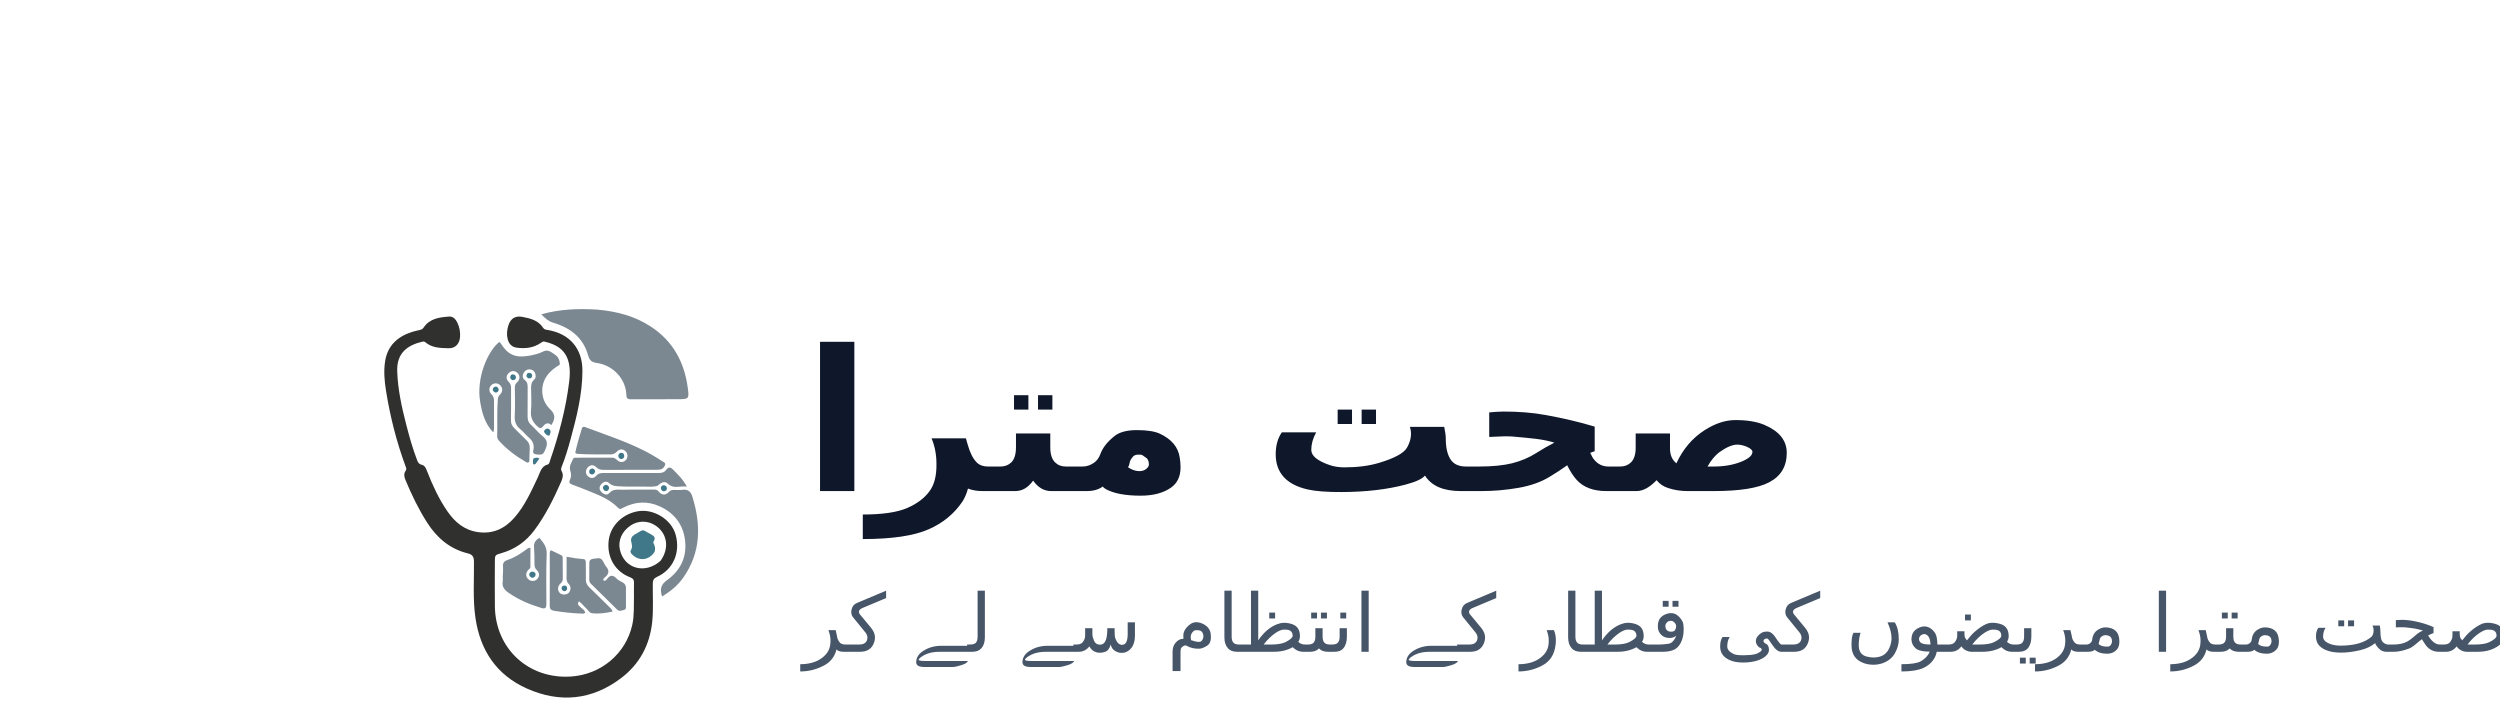
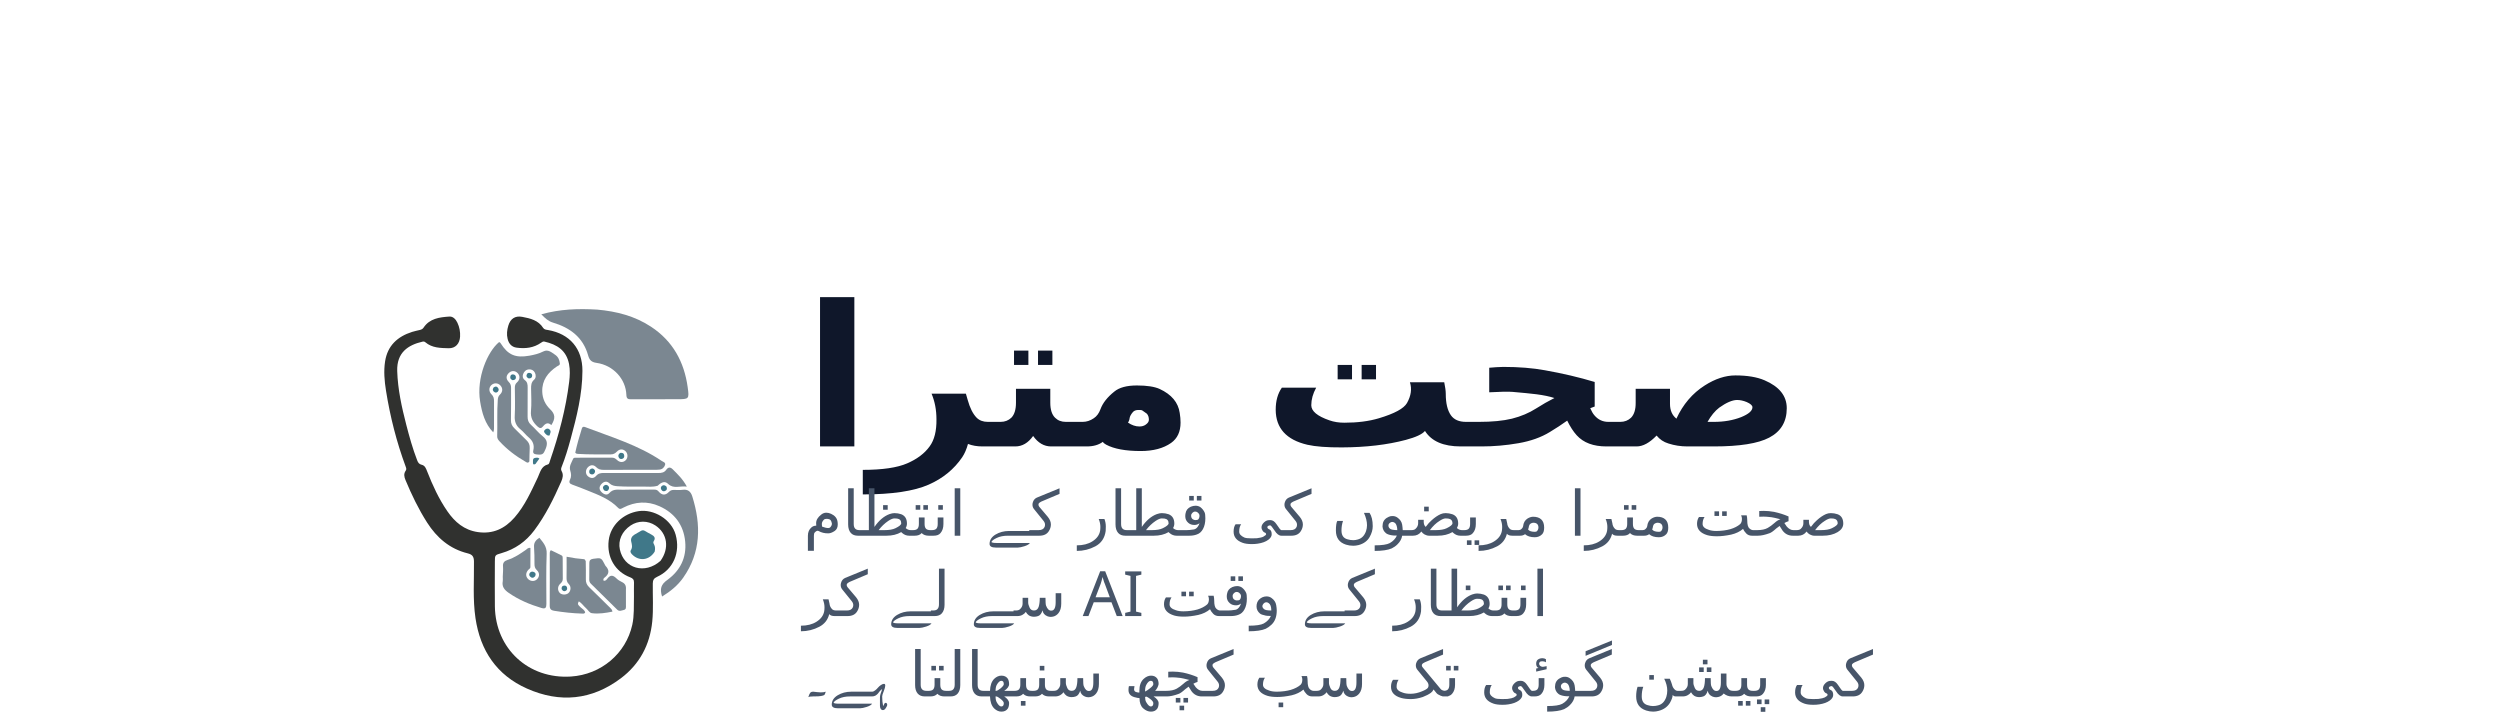
<svg xmlns="http://www.w3.org/2000/svg" width="280" height="80" viewBox="0 0 280 80" fill="none" role="img" aria-labelledby="logoTitle logoDesc">
  <rect width="580" height="500" rx="12" fill="none" />
  <g transform="translate(10 4) scale(0.1)">
    <path fill="#30312fff" opacity="1" stroke="none" d="M610.031,628 C610.035,622.502 609.93,617.499 610.077,612.505 C610.169,609.38 608.944,607.774 605.947,606.651 C588.815,600.232 579.435,584.029 581.733,565.242 C583.816,548.212 597.915,535.13 615.274,532.474 C632.085,529.902 651.969,541.58 656.741,558.909 C662.226,578.823 654.052,597.864 635.889,606.074 C632.186,607.747 631.181,609.801 631.13,613.606 C630.942,627.756 631.93,641.919 630.528,656.06 C627.919,682.356 616.262,703.972 595.323,719.716 C562.817,744.157 527.08,747.604 490.205,731.199 C456.287,716.11 437.925,688.73 432.531,652.247 C429.416,631.181 431.058,610.009 430.838,588.887 C430.78,583.306 429.002,581.032 423.735,579.729 C403.722,574.778 389.214,562.258 378.342,545.227 C368.729,530.166 361.002,514.114 354.143,497.635 C352.672,494.101 351.928,490.608 354.387,487.197 C355.552,485.581 354.91,484.097 354.316,482.49 C344.121,454.923 336.947,426.57 332.322,397.559 C330.585,386.665 329.606,375.679 331.301,364.745 C334.025,347.18 345.168,336.949 361.544,331.736 C364.39,330.83 367.346,330.269 370.251,329.551 C371.899,329.144 373.346,328.522 374.362,326.991 C381.268,316.584 392.324,315.328 403.265,314.544 C407.482,314.242 410.486,317.642 412.308,321.476 C414.639,326.38 415.578,331.559 415.291,337.007 C414.882,344.776 410.179,350.261 402.404,350.032 C393.367,349.767 383.968,349.787 376.399,343.343 C375.429,342.517 374.377,342.377 373.141,342.664 C357.044,346.404 344.215,354.827 344.879,375.602 C345.531,396.034 349.888,415.85 354.963,435.513 C358.454,449.037 362.203,462.51 367.249,475.576 C368.204,478.05 369.352,479.88 372.204,480.514 C375.953,481.347 377.109,484.623 378.347,487.787 C384.489,503.486 391.487,518.773 401.108,532.694 C409.431,544.737 419.878,553.674 435.071,555.916 C452.05,558.42 465.408,552.041 476.274,539.613 C487.827,526.399 494.843,510.472 502.285,494.824 C504.999,489.117 506.017,482.134 513.703,480.125 C515.257,479.719 515.5,477.447 516.039,475.881 C525.927,447.179 533.713,417.951 537.463,387.771 C538.282,381.18 538.604,374.373 537.348,367.831 C534.411,352.536 524.078,345.868 509.758,342.574 C508.287,342.235 507.292,342.931 506.15,343.744 C497.809,349.681 488.357,350.718 478.576,349.381 C473.051,348.625 469.878,344.946 468.53,339.559 C467.27,334.523 467.871,329.584 469.304,324.766 C471.606,317.033 476.904,313.366 484.854,314.865 C493.841,316.56 502.907,318.646 508.38,327.299 C509.568,329.177 511.76,329.283 513.708,329.615 C538.123,333.778 552.414,350.546 552.329,375.368 C552.239,401.591 545.885,426.781 539.067,451.849 C536.23,462.283 533.11,472.653 529.112,482.725 C528.48,484.316 528.021,485.868 528.959,487.512 C531.274,491.567 530.314,495.421 528.546,499.435 C520.138,518.527 510.963,537.205 498.416,553.98 C489.063,566.484 476.879,575.132 461.766,579.478 C454.28,581.63 454.261,581.657 454.251,589.24 C454.229,605.903 454.035,622.568 454.27,639.228 C454.938,686.668 492.044,720.786 539.427,717.714 C573.151,715.527 600.963,692.142 608.141,659.847 C610.438,649.514 609.769,638.972 610.031,628 M639.72,588.193 C649.966,574.159 647.558,557.401 634.014,548.491 C625.48,542.877 614.651,542.899 606.292,548.548 C596.589,555.104 592.066,565.187 594.242,575.408 C598.788,596.753 622.216,603.678 639.72,588.193 z" />
    <path fill="#00192b84" opacity="1" stroke="none" d="M568.904,306.762 C590.713,308.714 610.965,313.957 629.131,325.916 C653.602,342.026 666.288,365.277 670.214,393.711 C672.052,407.019 671.721,407.088 658.391,407.117 C641.226,407.153 624.059,407.084 606.894,407.212 C603.265,407.239 601.674,406.495 601.532,402.267 C600.936,384.442 586.742,369.065 568.284,366.454 C562.677,365.661 560.226,363.566 558.679,357.976 C553.117,337.883 538.425,326.951 519.268,321.3 C514.167,319.795 510.713,316.589 506.242,312.036 C527.277,306.141 547.764,305.508 568.904,306.762 z" />
    <path fill="#00192b84" opacity="1" stroke="none" d="M636.599,504.039 C631.004,505.693 625.64,504.969 620.337,504.976 C610.846,504.99 601.352,505.219 591.856,504.592 C588.255,504.354 585.211,503.857 582.427,501.195 C579.502,498.4 576.252,499.258 573.638,502.104 C571.2,504.757 570.651,507.659 573.209,510.596 C575.814,513.59 579.712,515.327 582.346,512.311 C586.972,507.013 592.671,508.659 597.994,508.504 C609.646,508.165 621.316,508.449 632.977,508.378 C634.968,508.366 636.281,508.868 637.649,510.481 C641.348,514.843 645.276,515.055 649.118,511.017 C650.828,509.22 652.572,508.678 654.83,508.71 C657.995,508.754 661.21,509.028 664.319,508.596 C670.341,507.76 673.615,510.408 675.349,515.938 C685.349,547.806 685.173,578.558 665.191,607.021 C659.015,615.819 650.771,622.438 641.526,628.107 C638.71,619.358 640.521,614.482 647.222,609.654 C661.908,599.074 669.131,584.448 667.407,566.538 C665.632,548.087 655.666,534.589 638.559,526.96 C624.909,520.872 611.352,521.762 598.109,528.552 C596.255,529.503 594.503,531.051 592.324,528.802 C582.87,519.05 570.482,514.393 558.27,509.471 C552.555,507.167 546.828,504.88 541.027,502.806 C538.069,501.749 536.867,500.306 538.416,497.264 C540.112,493.933 539.79,490.57 538.684,487.08 C537.115,482.126 540.123,478.094 541.903,473.893 C542.569,472.321 544.5,472.63 545.966,472.627 C559.131,472.603 572.297,472.66 585.463,472.587 C587.867,472.574 589.432,473.64 591.088,475.213 C594.239,478.207 598.129,478.141 600.863,475.374 C603.461,472.744 603.365,468.038 600.66,465.433 C597.759,462.641 594.009,462.571 590.919,465.814 C588.902,467.929 586.832,468.94 583.957,468.92 C571.796,468.837 559.631,469.16 547.48,468.37 C546.486,468.305 545.465,468.333 544.275,467.008 C546.228,458.004 548.883,448.8 551.753,439.653 C552.355,437.733 553.892,437.769 555.432,438.357 C584.639,449.515 614.829,458.459 641.106,476.228 C642.753,477.342 645.782,477.977 644.857,480.76 C643.955,483.472 641.865,485.62 638.699,485.96 C636.717,486.173 634.707,486.171 632.709,486.173 C613.877,486.193 595.044,486.153 576.212,486.238 C572.921,486.253 570.235,485.793 567.706,483.19 C564.949,480.352 561.406,480.314 558.404,483.354 C555.605,486.189 555.521,490.788 558.282,493.23 C561.373,495.962 564.956,496.181 567.603,493.055 C570.13,490.072 573.021,489.716 576.459,489.724 C596.791,489.772 617.124,489.667 637.456,489.777 C641.029,489.797 644.022,489.223 646.193,486.166 C648.429,483.018 650.745,482.901 653.54,485.707 C659.024,491.213 664.723,496.513 669.258,504.999 C661.383,503.928 654.436,507.937 648.178,501.875 C644.922,498.721 641.163,499.597 636.599,504.039 z" />
    <path fill="#00192b84" opacity="1" stroke="none" d="M492.899,476.807 C491.299,479.237 489.818,477.816 488.47,477.045 C477.705,470.889 467.937,463.451 459.507,454.315 C458.017,452.699 456.775,451.027 456.854,448.614 C457.298,434.968 456.5,421.302 457.528,407.66 C457.696,405.426 458.137,403.676 459.923,401.981 C463.382,398.7 463.269,394.484 460.144,391.411 C457.356,388.671 453.097,388.661 450.233,391.387 C447.446,394.04 447.291,398.543 450.488,401.636 C452.802,403.874 453.32,406.261 453.298,409.216 C453.223,419.377 453.3,429.538 453.29,439.699 C453.289,441.158 453.127,442.616 452.436,444.25 C443.105,434.582 439.817,422.346 437.735,409.647 C433.374,383.042 446.143,353.775 458.88,343.221 C459.864,343.194 460.365,343.898 460.803,344.593 C468.967,357.541 477.312,361.172 492.869,358.381 C498.274,357.411 503.569,356.141 508.559,353.6 C513.853,350.904 517.792,354.735 521.704,357.322 C525.039,359.527 526.711,363.088 527.032,367.079 C527.202,369.189 525.065,369.531 523.748,370.415 C513.628,377.203 506.851,385.953 507.326,398.815 C507.609,406.466 510.625,413.002 516.142,418.32 C521.86,423.832 522.311,428.587 517.491,436.122 C513.789,432.59 510.87,434.199 508.15,437.599 C506.226,440.004 504.503,439.956 502.012,437.659 C496.828,432.88 493.988,427.78 494.696,420.286 C495.475,412.032 494.913,403.645 494.822,395.317 C494.781,391.584 494.939,388.176 498.113,385.363 C500.448,383.293 500.398,380.187 499.102,377.469 C497.854,374.854 495.381,373.519 492.546,373.702 C489.291,373.912 487.074,375.824 485.915,378.965 C484.909,381.69 485.57,384.116 487.732,385.683 C490.762,387.88 490.995,390.786 490.975,394.055 C490.912,404.882 491.04,415.711 490.915,426.537 C490.871,430.259 491.786,433.189 494.682,435.794 C499.258,439.91 503.112,444.883 507.92,448.67 C513.057,452.717 513.456,456.933 511.188,462.554 C508.637,468.876 507.741,469.651 500.944,468.956 C498.06,468.66 496.568,467.513 497.297,464.45 C498.709,458.518 496.88,453.868 492.204,449.947 C488.9,447.176 486.296,443.559 482.941,440.864 C477.981,436.878 476.141,432.227 476.503,425.77 C477.089,415.309 476.703,404.79 476.629,394.296 C476.612,391.831 477.108,389.949 479.128,388.182 C482.465,385.261 482.596,380.929 479.926,378.045 C477.145,375.039 473.154,374.815 470.143,377.495 C466.68,380.577 466.389,384.432 469.921,387.918 C471.95,389.92 472.404,392.001 472.39,394.599 C472.326,406.593 472.525,418.59 472.262,430.578 C472.177,434.478 473.514,437.206 476.197,439.761 C480.777,444.123 485.1,448.755 489.704,453.09 C492.337,455.57 493.478,458.337 493.274,461.95 C493.001,466.768 493.072,471.606 492.899,476.807 z" />
    <path fill="#00192b84" opacity="1" stroke="none" d="M556.024,588.427 C556.132,595.538 556.289,602.199 556.147,608.852 C556.07,612.454 557.256,615.167 559.86,617.664 C567.785,625.262 575.526,633.052 583.37,640.735 C584.445,641.789 585.545,642.758 585.928,645.026 C578.218,646.562 570.605,647.8 562.894,646.762 C560.093,646.385 558.672,643.174 556.545,641.343 C553.681,638.877 551.625,635.524 548.286,633.486 C546.69,636.451 546.93,637.116 550.327,640.237 C552.222,641.978 554.776,643.176 555.395,645.964 C554.497,647.635 553.017,647.247 551.778,647.21 C541.294,646.898 530.891,645.751 520.541,644.069 C517.337,643.548 515.661,642.175 515.687,638.502 C515.826,619.028 515.734,599.553 515.735,580.078 C515.735,578.933 515.622,577.735 516.95,576.204 C520.863,578.098 524.996,580.006 529.031,582.104 C530.366,582.799 530.207,584.384 530.212,585.718 C530.241,593.208 530.203,600.699 530.318,608.188 C530.354,610.587 529.379,612.121 527.607,613.686 C524.399,616.519 524.216,621.01 526.801,623.945 C528.881,626.306 533.764,626.558 536.429,624.442 C539.366,622.11 540.004,617.076 537.073,614.204 C534.722,611.901 534.476,609.544 534.539,606.611 C534.697,599.167 534.591,591.718 534.591,583.546 C541.541,584.967 547.896,585.827 554.295,586.3 C554.885,586.343 555.399,587.392 556.024,588.427 z" />
    <path fill="#00192b84" opacity="1" stroke="none" d="M463.105,606.022 C463.221,601.874 463.686,598.184 463.367,594.564 C462.988,590.274 464.751,588.299 468.69,587.046 C476.226,584.648 482.723,580.212 489.143,575.705 C490.436,574.798 491.41,573.159 494.092,573.72 C494.092,580.818 494.141,588.04 494.05,595.26 C494.032,596.697 492.49,597.327 491.624,598.308 C488.62,601.709 488.57,605.67 491.483,608.544 C494.278,611.302 498.661,611.42 501.402,608.811 C504.386,605.971 504.62,601.711 501.313,598.636 C499.064,596.544 498.619,594.362 498.614,591.579 C498.603,585.259 498.596,578.921 498.119,572.626 C497.75,567.761 500.095,564.89 504.074,562.286 C508.354,567.595 512.576,572.15 512.275,580.035 C511.556,598.828 511.876,617.664 511.951,636.482 C511.968,640.733 510.827,642.248 506.394,640.923 C493.39,637.039 481.076,631.843 469.831,624.074 C465.019,620.75 461.943,617.163 463.08,611 C463.347,609.551 463.112,608.01 463.105,606.022 z" />
    <path fill="#00192b84" opacity="1" stroke="none" d="M601.034,620.295 C601.044,626.582 601.078,632.404 601.047,638.226 C601.036,640.168 601.467,642.505 598.793,643.119 C596.296,643.691 593.656,645.171 591.262,642.816 C581.425,633.136 571.599,623.445 561.771,613.755 C560.518,612.519 559.95,610.971 559.954,609.248 C559.972,602.927 560.051,596.608 560.066,590.288 C560.072,587.415 561.533,586.251 564.308,585.857 C573.42,584.561 573.409,584.487 577.693,592.908 C577.844,593.204 577.964,593.539 578.187,593.772 C582.821,598.604 582.427,602.948 577.057,606.965 C576.192,607.613 575.393,608.644 575.903,610.252 C578.019,611.041 579.35,609.358 580.27,608.095 C583.589,603.536 586.685,604.11 590.329,607.724 C592.066,609.446 594.279,610.85 596.517,611.867 C600.099,613.496 601.429,616.097 601.034,620.295 z" />
    <path fill="#155a6fd0" opacity="1" stroke="none" d="M510.593,445.511 C508.651,443.447 509.181,442.023 511.045,440.767 C512.659,439.68 514.26,439.769 515.565,441.098 C517.885,443.461 515.817,445.589 515.556,447.631 C512.956,448.462 512.065,446.775 510.593,445.511 z" />
    <path fill="#155a6fd0" opacity="1" stroke="none" d="M499.368,605.403 C497.294,607.698 495.392,607.519 493.631,605.67 C492.645,604.634 492.454,603.22 493.197,602.007 C494.142,600.463 495.679,599.821 497.447,600.442 C499.673,601.224 500.541,602.76 499.368,605.403 z" />
    <path fill="#155a6fd0" opacity="1" stroke="none" d="M576.896,509.396 C575.12,507.455 574.594,505.629 576.5,503.964 C577.685,502.93 579.203,502.667 580.619,503.69 C581.964,504.661 582.511,506.048 581.947,507.61 C581.123,509.89 579.468,510.554 576.896,509.396 z" />
    <path fill="#155a6fd0" opacity="1" stroke="none" d="M594.586,467.234 C597.567,466.865 599.106,468.001 599.17,470.695 C599.211,472.367 598.294,473.54 596.666,473.979 C595.235,474.366 593.914,473.867 593.194,472.647 C592.037,470.688 592.365,468.838 594.586,467.234 z" />
    <path fill="#155a6fd0" opacity="1" stroke="none" d="M646.44,504.956 C647.494,507.49 646.84,509.177 644.636,509.996 C643.119,510.56 641.73,510.036 640.813,508.614 C639.914,507.219 639.842,505.669 641.005,504.544 C642.641,502.96 644.513,503.045 646.44,504.956 z" />
    <path fill="#155a6fd0" opacity="1" stroke="none" d="M452.877,393.903 C455.312,392.224 457.004,392.968 458.127,394.985 C458.81,396.212 458.539,397.609 457.533,398.682 C456.493,399.79 455.152,399.973 453.896,399.227 C451.87,398.023 451.294,396.309 452.877,393.903 z" />
    <path fill="#155a6fd0" opacity="1" stroke="none" d="M499.703,479.681 C496.789,481.082 496.913,479.077 496.927,477.527 C496.944,475.642 496.524,473.296 499.271,472.865 C500.791,472.626 502.488,472.155 504.096,473.61 C502.702,475.552 501.318,477.481 499.703,479.681 z" />
    <path fill="#155a6fd0" opacity="1" stroke="none" d="M474.208,385.842 C471.579,384.856 471.04,383.081 471.775,380.972 C472.267,379.556 473.626,379.179 475.036,379.391 C476.717,379.645 477.684,380.77 477.822,382.385 C478.014,384.627 476.626,385.618 474.208,385.842 z" />
    <path fill="#155a6fd0" opacity="1" stroke="none" d="M560.325,486.303 C562.228,484.327 564.057,484.181 565.674,485.899 C566.786,487.08 566.674,488.624 565.754,489.969 C564.93,491.175 563.63,491.616 562.296,491.261 C559.865,490.613 559.512,488.809 560.325,486.303 z" />
    <path fill="#155a6fd0" opacity="1" stroke="none" d="M492.145,383.853 C489.551,382.631 489.136,380.867 490.267,378.829 C491.005,377.499 492.429,377.439 493.781,377.787 C495.23,378.16 496.053,379.201 496.02,380.665 C495.97,382.851 494.688,383.911 492.145,383.853 z" />
    <path fill="#155a6fd0" opacity="1" stroke="none" d="M529.01,619.74 C528.775,617.125 529.902,615.962 532.04,615.844 C533.481,615.764 534.6,616.453 535.014,617.89 C535.46,619.444 535.145,620.9 533.64,621.701 C531.671,622.749 530.212,621.881 529.01,619.74 z" />
    <path fill="#155a6fd0" opacity="1" stroke="none" d="M633.214,577.905 C627.033,587.754 615.689,588.916 607.846,580.868 C606.603,579.593 605.559,577.784 606.472,576.39 C608.654,573.059 607.765,569.942 606.955,566.547 C606.182,563.305 607.653,560.655 610.445,558.895 C612.836,557.388 615.348,556.073 617.782,554.632 C619.375,553.688 620.826,553.707 622.442,554.718 C624.692,556.125 627.051,557.365 629.403,558.6 C632.599,560.279 634.645,562.388 632.201,566.083 C631.252,567.518 631.942,568.593 632.55,569.767 C633.841,572.257 633.939,574.86 633.214,577.905 z" />
  </g>
-   <text x="90" y="55" font-family="'Noto Sans Devanagari', 'Mangal', 'Noto Sans Bengali', 'Noto Sans', sans-serif" font-size="22" font-weight="700" fill="#0F172A">
+   <text x="90" y="50" font-family="'Noto Sans Devanagari', 'Mangal', 'Noto Sans Bengali', 'Noto Sans', sans-serif" font-size="22" font-weight="700" fill="#0F172A">
    صحت مترا
  </text>
-   <text x="90" y="73" font-family="'Noto Sans Devanagari', 'Mangal', 'Noto Sans Bengali', 'Noto Sans', sans-serif" font-size="9" fill="#475569">
-     صحت مترا مریضوں کی قطار کے انتظام سے لے کر AI انتظار کے وقت کی پیشن گوئی تک سب کچھ سنبھالتا ہے۔
+   <text x="90" y="60" font-family="'Noto Sans Devanagari', 'Mangal', 'Noto Sans Bengali', 'Noto Sans', sans-serif" font-size="7" fill="#475569">
+     <tspan x="90" dy="0">
+       صحت مترا مریضوں کی قطار کے انتظام
+     </tspan>
+     <tspan x="90" dy="9">
+       سے لے کر AI انتظار کے وقت
+     </tspan>
+     <tspan x="90" dy="9">
+       کی پیشن گوئی تک سب کچھ سنبھالتا ہے۔
+     </tspan>
  </text>
</svg>
